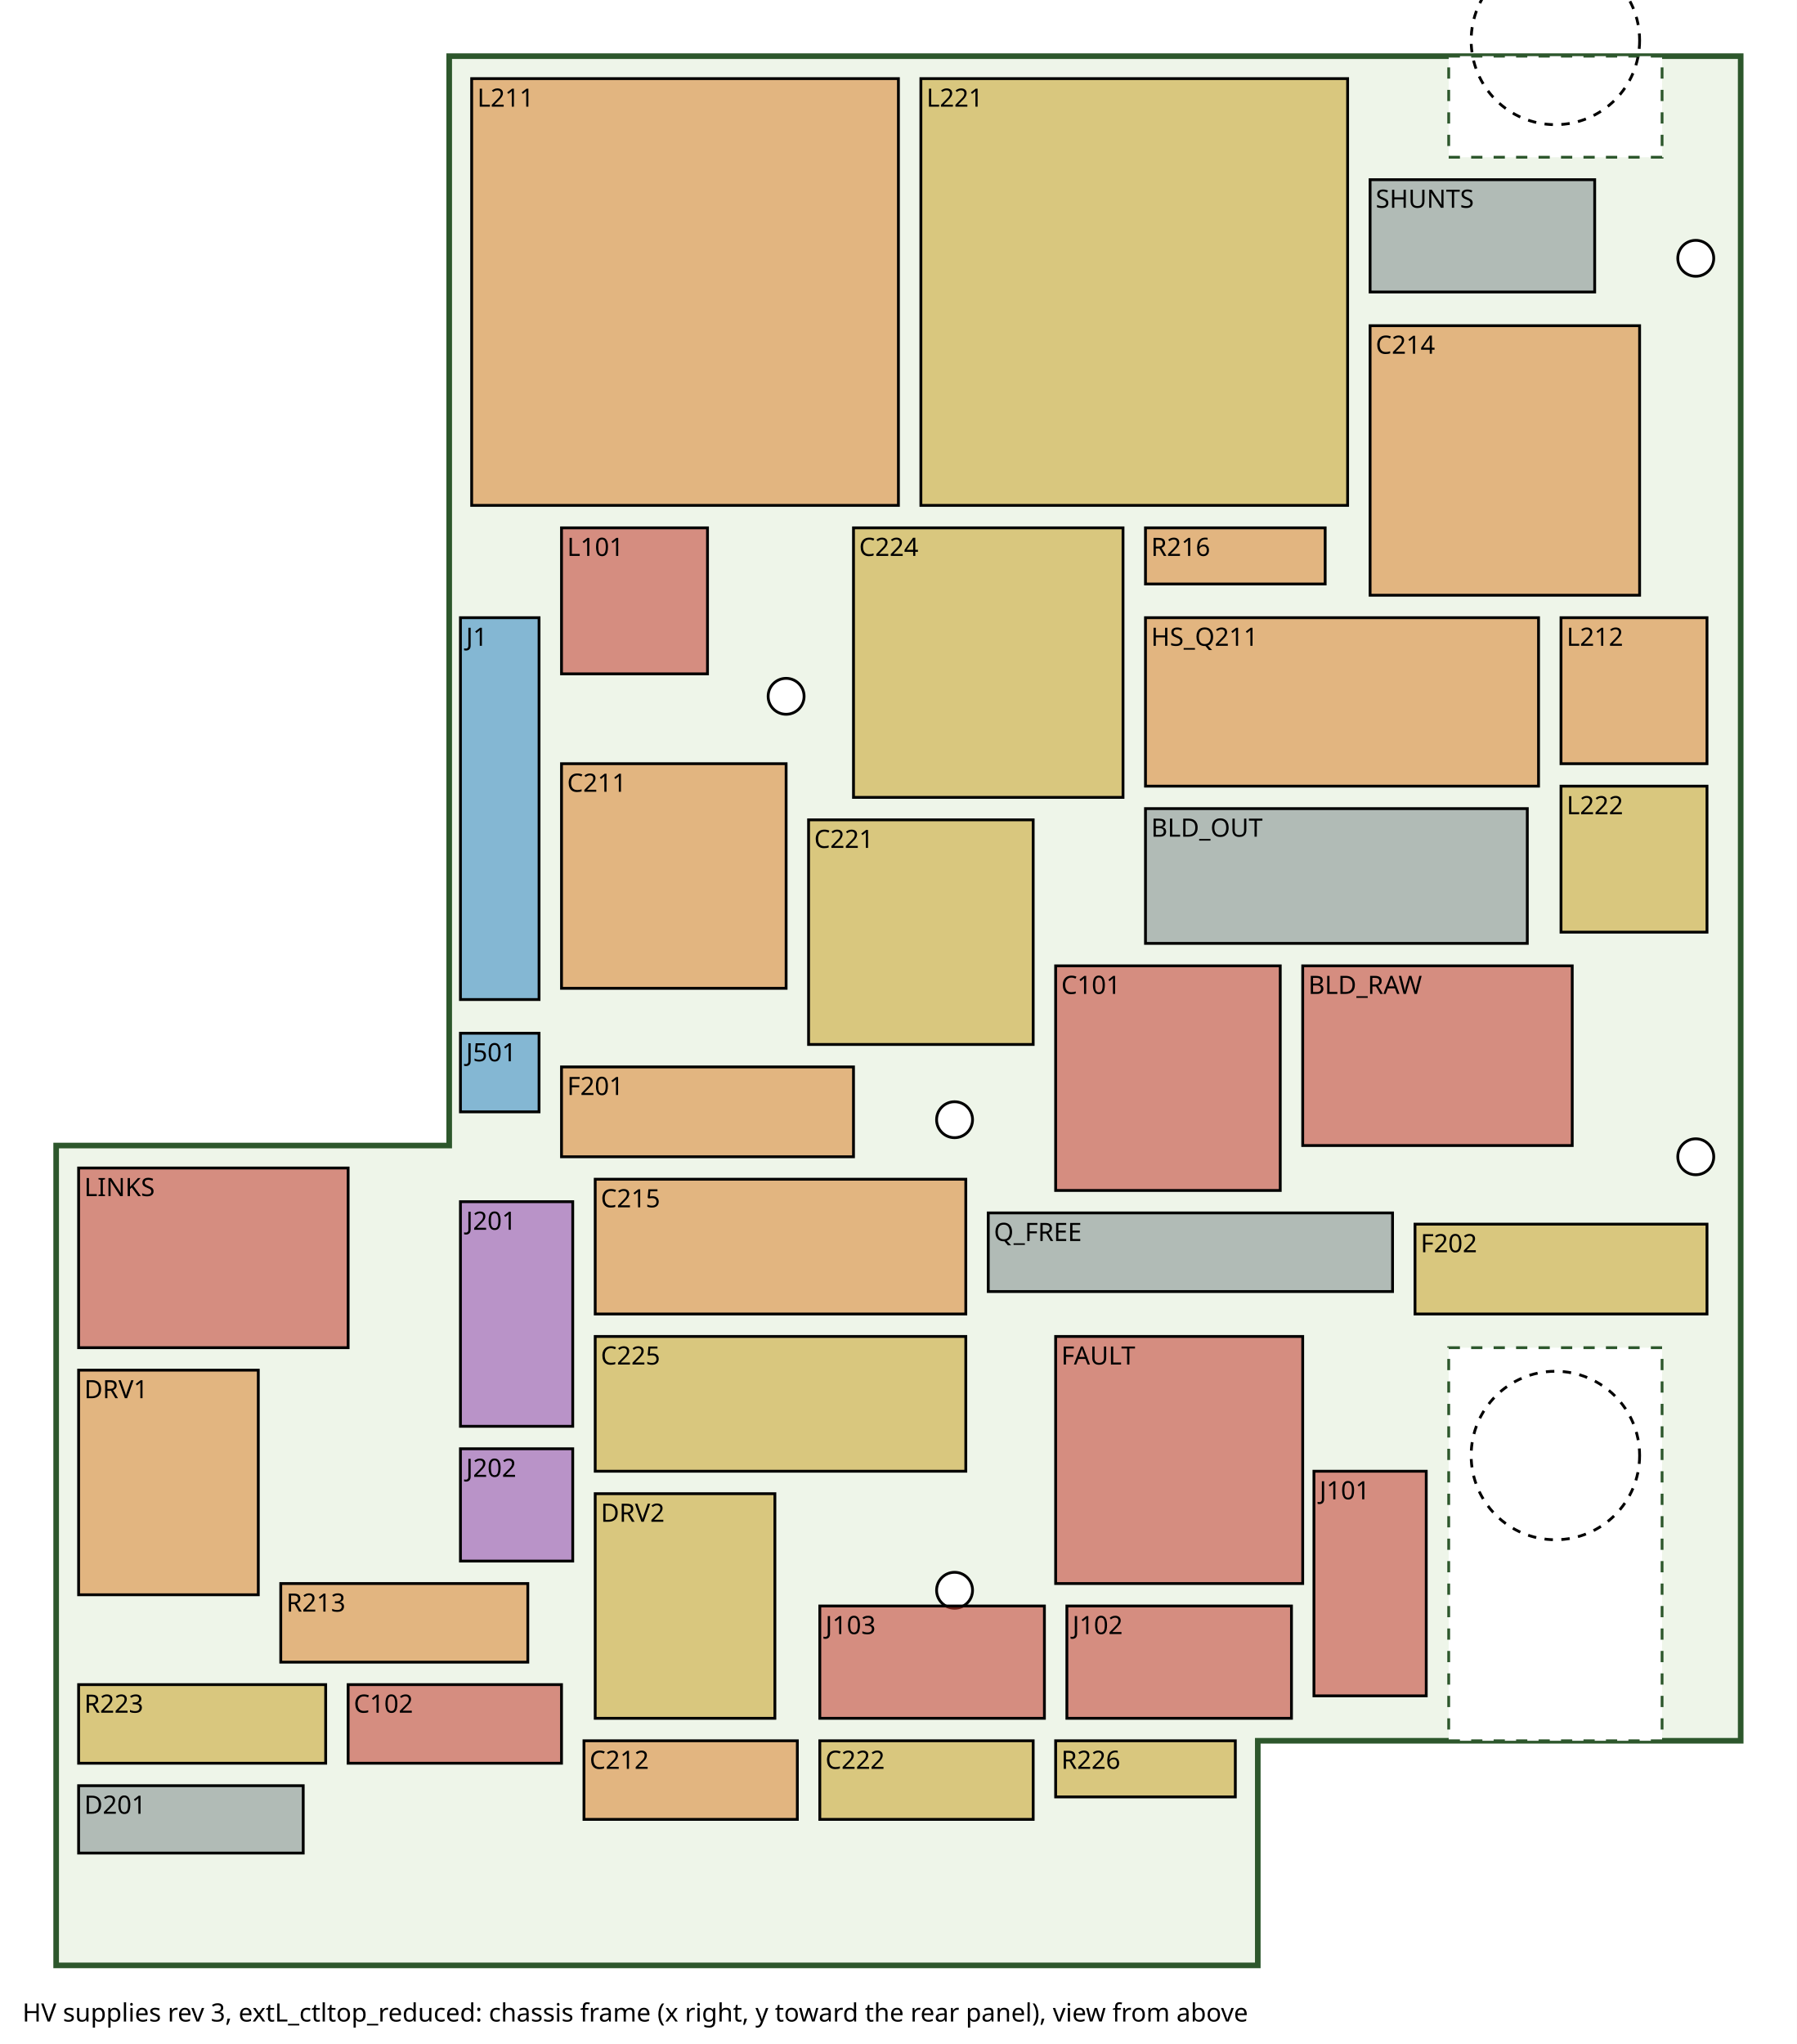
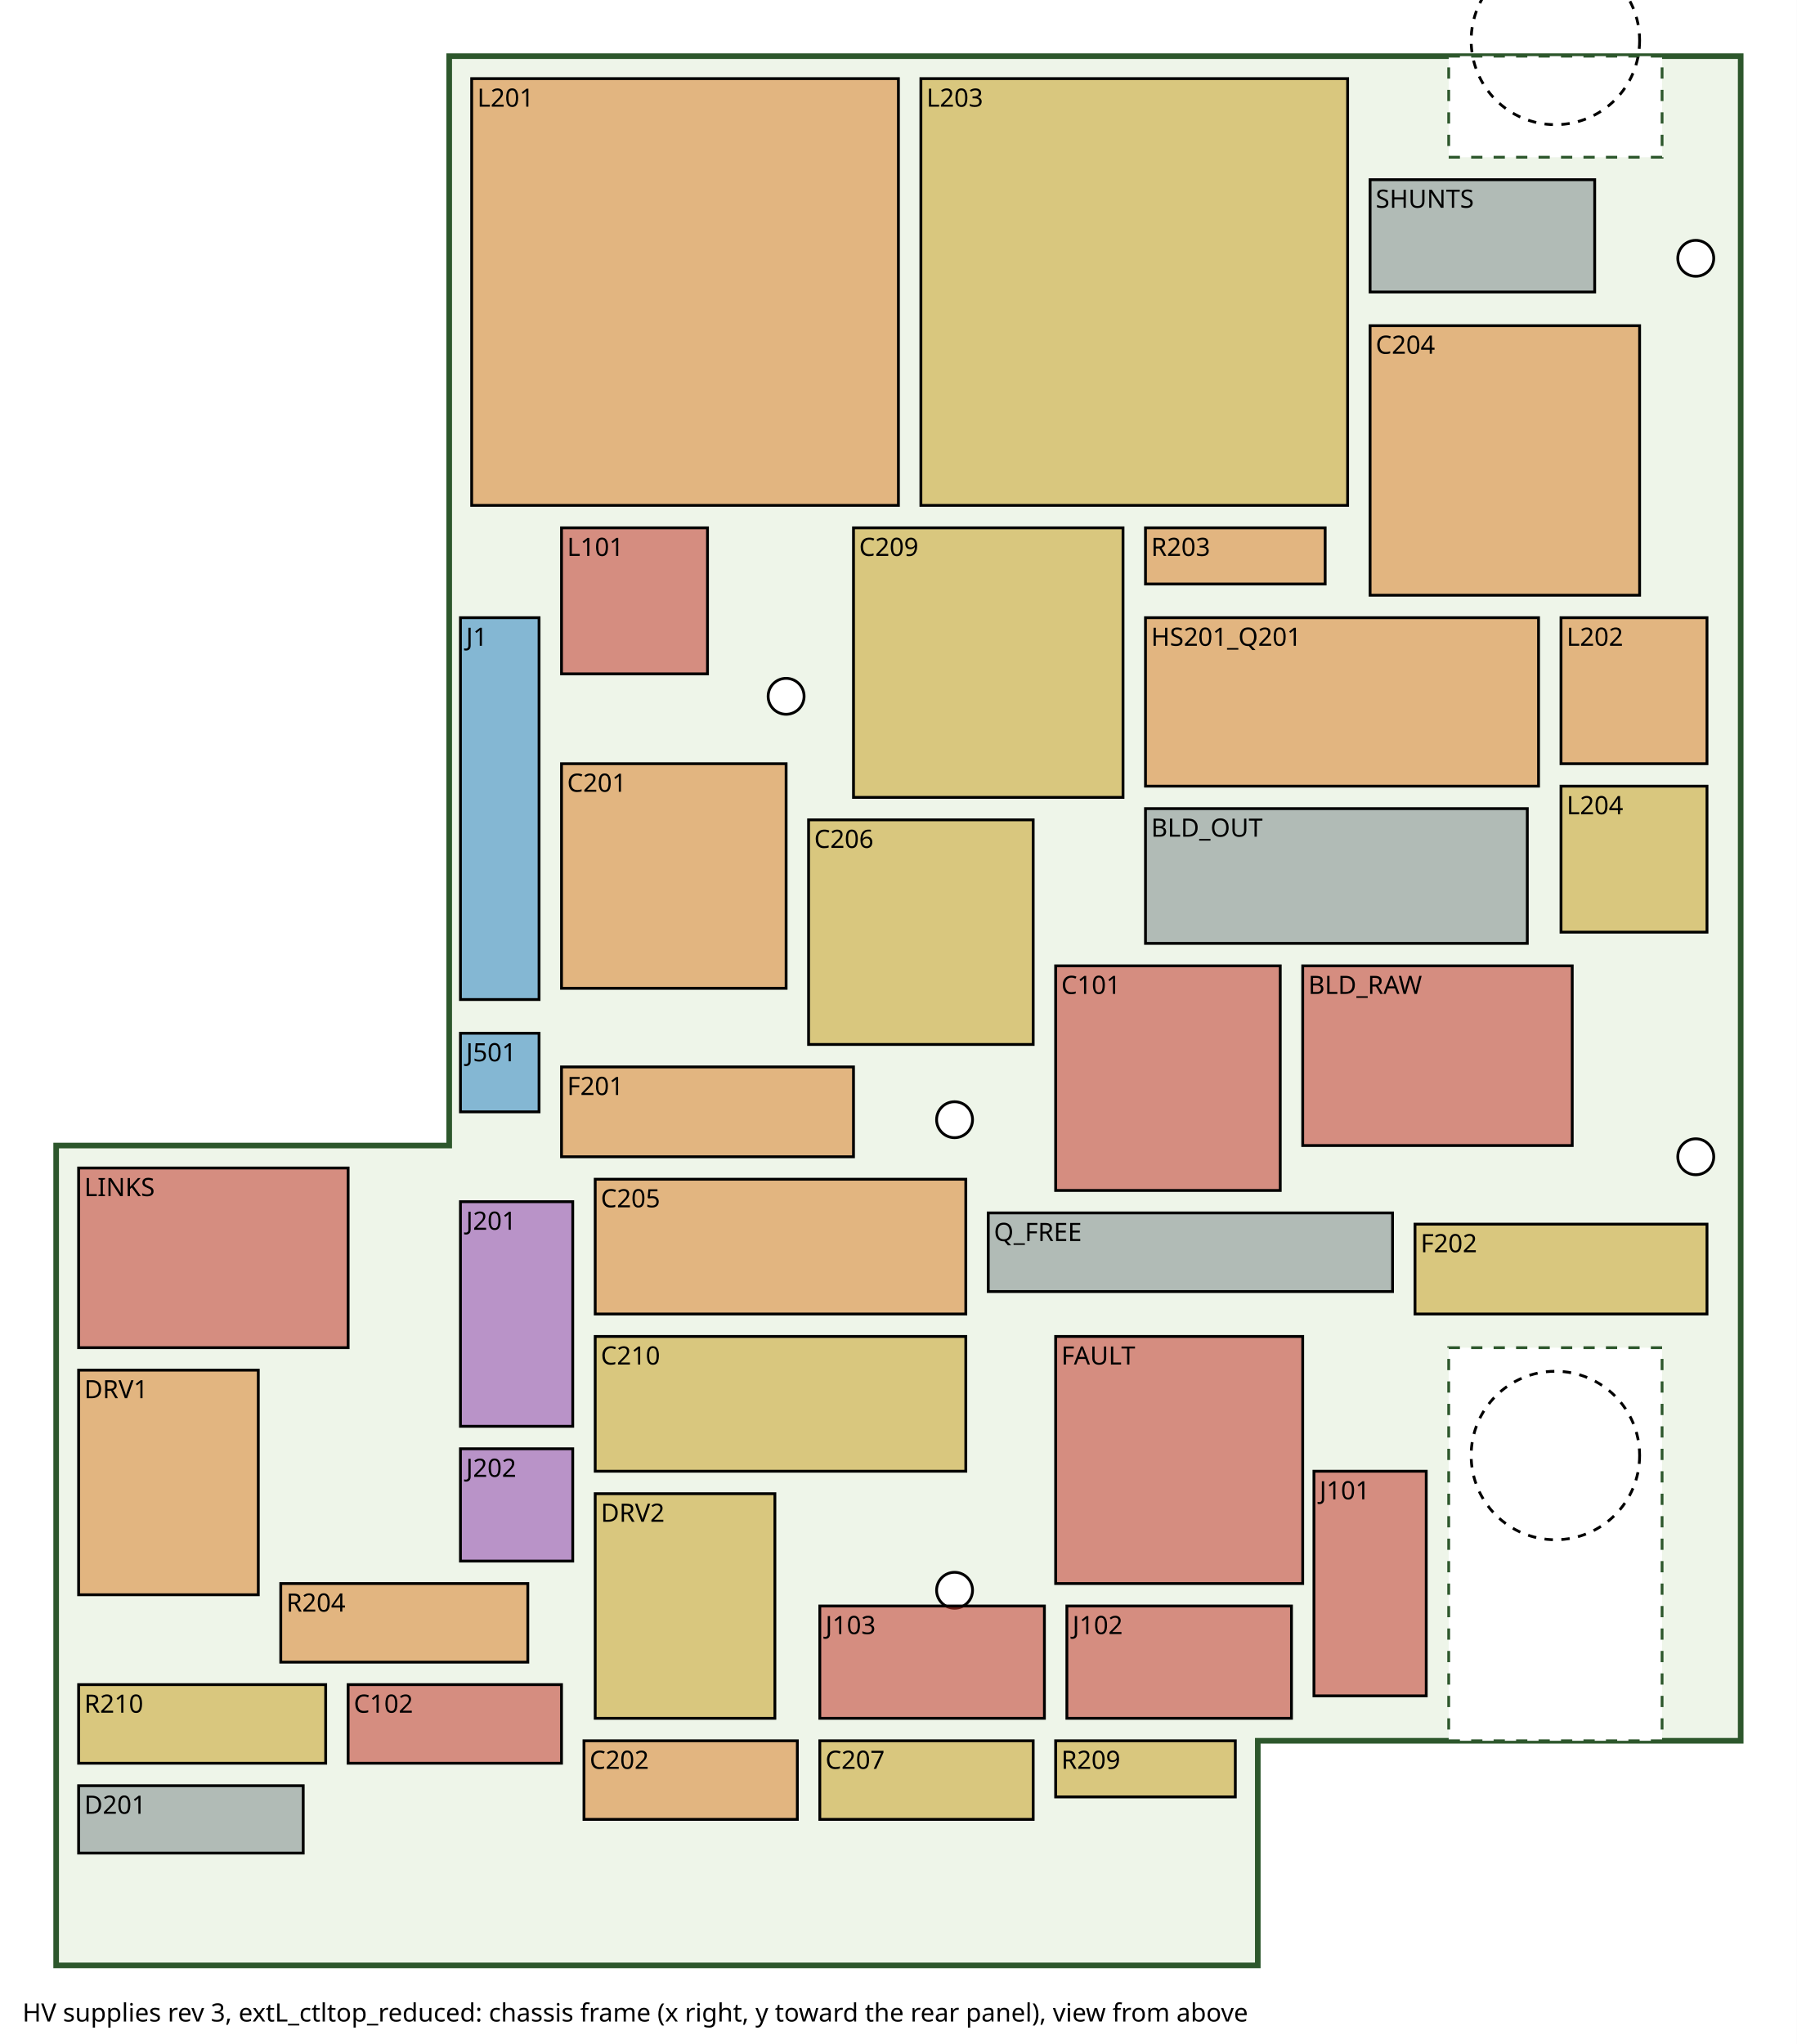
<svg xmlns="http://www.w3.org/2000/svg" width="640" height="728" viewBox="0 0 640 728" font-family="sans-serif" font-size="9">
  <rect width="640" height="728" fill="white" />
  <polygon points="160,20 620,20 620,620 448,620 448,700 20,700 20,408 160,408" fill="#eef5e9" stroke="#2d572c" stroke-width="2" />
  <rect x="516" y="20" width="76" height="36" fill="white" stroke="#2d572c" stroke-dasharray="4" />
  <rect x="516" y="480" width="76" height="140" fill="white" stroke="#2d572c" stroke-dasharray="4" />
  <circle cx="554.0" cy="14.4" r="30.0" fill="none" stroke="black" stroke-dasharray="3" />
  <circle cx="554.0" cy="518.4" r="30.0" fill="none" stroke="black" stroke-dasharray="3" />
  <circle cx="280.0" cy="248.0" r="6.4" fill="white" stroke="black" />
  <circle cx="340.0" cy="398.8" r="6.4" fill="white" stroke="black" />
  <circle cx="340.0" cy="566.4" r="6.4" fill="white" stroke="black" />
  <circle cx="604.0" cy="92.0" r="6.4" fill="white" stroke="black" />
  <circle cx="604.0" cy="412.0" r="6.4" fill="white" stroke="black" />
  <rect x="164" y="220" width="28" height="136" fill="#2e86c1" fill-opacity="0.55" stroke="black" />
  <text x="166" y="230">J1</text>
  <rect x="164" y="368" width="28" height="28" fill="#2e86c1" fill-opacity="0.55" stroke="black" />
  <text x="166" y="378">J501</text>
  <rect x="164" y="428" width="40" height="80" fill="#8e44ad" fill-opacity="0.55" stroke="black" />
  <text x="166" y="438">J201</text>
  <rect x="164" y="516" width="40" height="40" fill="#8e44ad" fill-opacity="0.55" stroke="black" />
  <text x="166" y="526">J202</text>
  <rect x="468" y="524" width="40" height="80" fill="#c0392b" fill-opacity="0.55" stroke="black" />
  <text x="470" y="534">J101</text>
  <rect x="380" y="572" width="80" height="40" fill="#c0392b" fill-opacity="0.55" stroke="black" />
  <text x="382" y="582">J102</text>
  <rect x="292" y="572" width="80" height="40" fill="#c0392b" fill-opacity="0.55" stroke="black" />
  <text x="294" y="582">J103</text>
  <rect x="376" y="476" width="88" height="88" fill="#c0392b" fill-opacity="0.55" stroke="black" />
  <text x="378" y="486">FAULT</text>
  <rect x="168" y="28" width="152" height="152" fill="#d9822b" fill-opacity="0.55" stroke="black" />
-   <text x="170" y="38">L211</text>
+   <text x="170" y="38">L201</text>
  <rect x="328" y="28" width="152" height="152" fill="#c9a227" fill-opacity="0.55" stroke="black" />
-   <text x="330" y="38">L221</text>
+   <text x="330" y="38">L203</text>
  <rect x="488" y="116" width="96" height="96" fill="#d9822b" fill-opacity="0.55" stroke="black" />
-   <text x="490" y="126">C214</text>
+   <text x="490" y="126">C204</text>
  <rect x="304" y="188" width="96" height="96" fill="#c9a227" fill-opacity="0.55" stroke="black" />
-   <text x="306" y="198">C224</text>
+   <text x="306" y="198">C209</text>
  <rect x="408" y="220" width="140" height="60" fill="#d9822b" fill-opacity="0.55" stroke="black" />
-   <text x="410" y="230">HS_Q211</text>
+   <text x="410" y="230">HS201_Q201</text>
  <rect x="408" y="288" width="136" height="48" fill="#7f8c8d" fill-opacity="0.55" stroke="black" />
  <text x="410" y="298">BLD_OUT</text>
  <rect x="200" y="272" width="80" height="80" fill="#d9822b" fill-opacity="0.55" stroke="black" />
-   <text x="202" y="282">C211</text>
+   <text x="202" y="282">C201</text>
  <rect x="288" y="292" width="80" height="80" fill="#c9a227" fill-opacity="0.55" stroke="black" />
-   <text x="290" y="302">C221</text>
+   <text x="290" y="302">C206</text>
  <rect x="376" y="344" width="80" height="80" fill="#c0392b" fill-opacity="0.55" stroke="black" />
  <text x="378" y="354">C101</text>
  <rect x="212" y="420" width="132" height="48" fill="#d9822b" fill-opacity="0.55" stroke="black" />
-   <text x="214" y="430">C215</text>
+   <text x="214" y="430">C205</text>
  <rect x="212" y="476" width="132" height="48" fill="#c9a227" fill-opacity="0.55" stroke="black" />
-   <text x="214" y="486">C225</text>
+   <text x="214" y="486">C210</text>
  <rect x="464" y="344" width="96" height="64" fill="#c0392b" fill-opacity="0.55" stroke="black" />
  <text x="466" y="354">BLD_RAW</text>
  <rect x="28" y="416" width="96" height="64" fill="#c0392b" fill-opacity="0.55" stroke="black" />
  <text x="30" y="426">LINKS</text>
  <rect x="28" y="488" width="64" height="80" fill="#d9822b" fill-opacity="0.55" stroke="black" />
  <text x="30" y="498">DRV1</text>
  <rect x="212" y="532" width="64" height="80" fill="#c9a227" fill-opacity="0.55" stroke="black" />
  <text x="214" y="542">DRV2</text>
  <rect x="352" y="432" width="144" height="28" fill="#7f8c8d" fill-opacity="0.55" stroke="black" />
  <text x="354" y="442">Q_FREE</text>
  <rect x="200" y="380" width="104" height="32" fill="#d9822b" fill-opacity="0.55" stroke="black" />
  <text x="202" y="390">F201</text>
  <rect x="504" y="436" width="104" height="32" fill="#c9a227" fill-opacity="0.55" stroke="black" />
  <text x="506" y="446">F202</text>
  <rect x="488" y="64" width="80" height="40" fill="#7f8c8d" fill-opacity="0.55" stroke="black" />
  <text x="490" y="74">SHUNTS</text>
  <rect x="200" y="188" width="52" height="52" fill="#c0392b" fill-opacity="0.55" stroke="black" />
  <text x="202" y="198">L101</text>
  <rect x="556" y="220" width="52" height="52" fill="#d9822b" fill-opacity="0.55" stroke="black" />
-   <text x="558" y="230">L212</text>
+   <text x="558" y="230">L202</text>
  <rect x="556" y="280" width="52" height="52" fill="#c9a227" fill-opacity="0.55" stroke="black" />
-   <text x="558" y="290">L222</text>
+   <text x="558" y="290">L204</text>
  <rect x="100" y="564" width="88" height="28" fill="#d9822b" fill-opacity="0.55" stroke="black" />
-   <text x="102" y="574">R213</text>
+   <text x="102" y="574">R204</text>
  <rect x="28" y="600" width="88" height="28" fill="#c9a227" fill-opacity="0.55" stroke="black" />
-   <text x="30" y="610">R223</text>
+   <text x="30" y="610">R210</text>
  <rect x="124" y="600" width="76" height="28" fill="#c0392b" fill-opacity="0.55" stroke="black" />
  <text x="126" y="610">C102</text>
  <rect x="208" y="620" width="76" height="28" fill="#d9822b" fill-opacity="0.55" stroke="black" />
-   <text x="210" y="630">C212</text>
+   <text x="210" y="630">C202</text>
  <rect x="292" y="620" width="76" height="28" fill="#c9a227" fill-opacity="0.55" stroke="black" />
-   <text x="294" y="630">C222</text>
+   <text x="294" y="630">C207</text>
  <rect x="28" y="636" width="80" height="24" fill="#7f8c8d" fill-opacity="0.55" stroke="black" />
  <text x="30" y="646">D201</text>
  <rect x="408" y="188" width="64" height="20" fill="#d9822b" fill-opacity="0.55" stroke="black" />
-   <text x="410" y="198">R216</text>
+   <text x="410" y="198">R203</text>
  <rect x="376" y="620" width="64" height="20" fill="#c9a227" fill-opacity="0.55" stroke="black" />
-   <text x="378" y="630">R226</text>
+   <text x="378" y="630">R209</text>
  <text x="8" y="720">HV supplies rev 3, extL_ctltop_reduced: chassis frame (x right, y toward the rear panel), view from above</text>
</svg>
